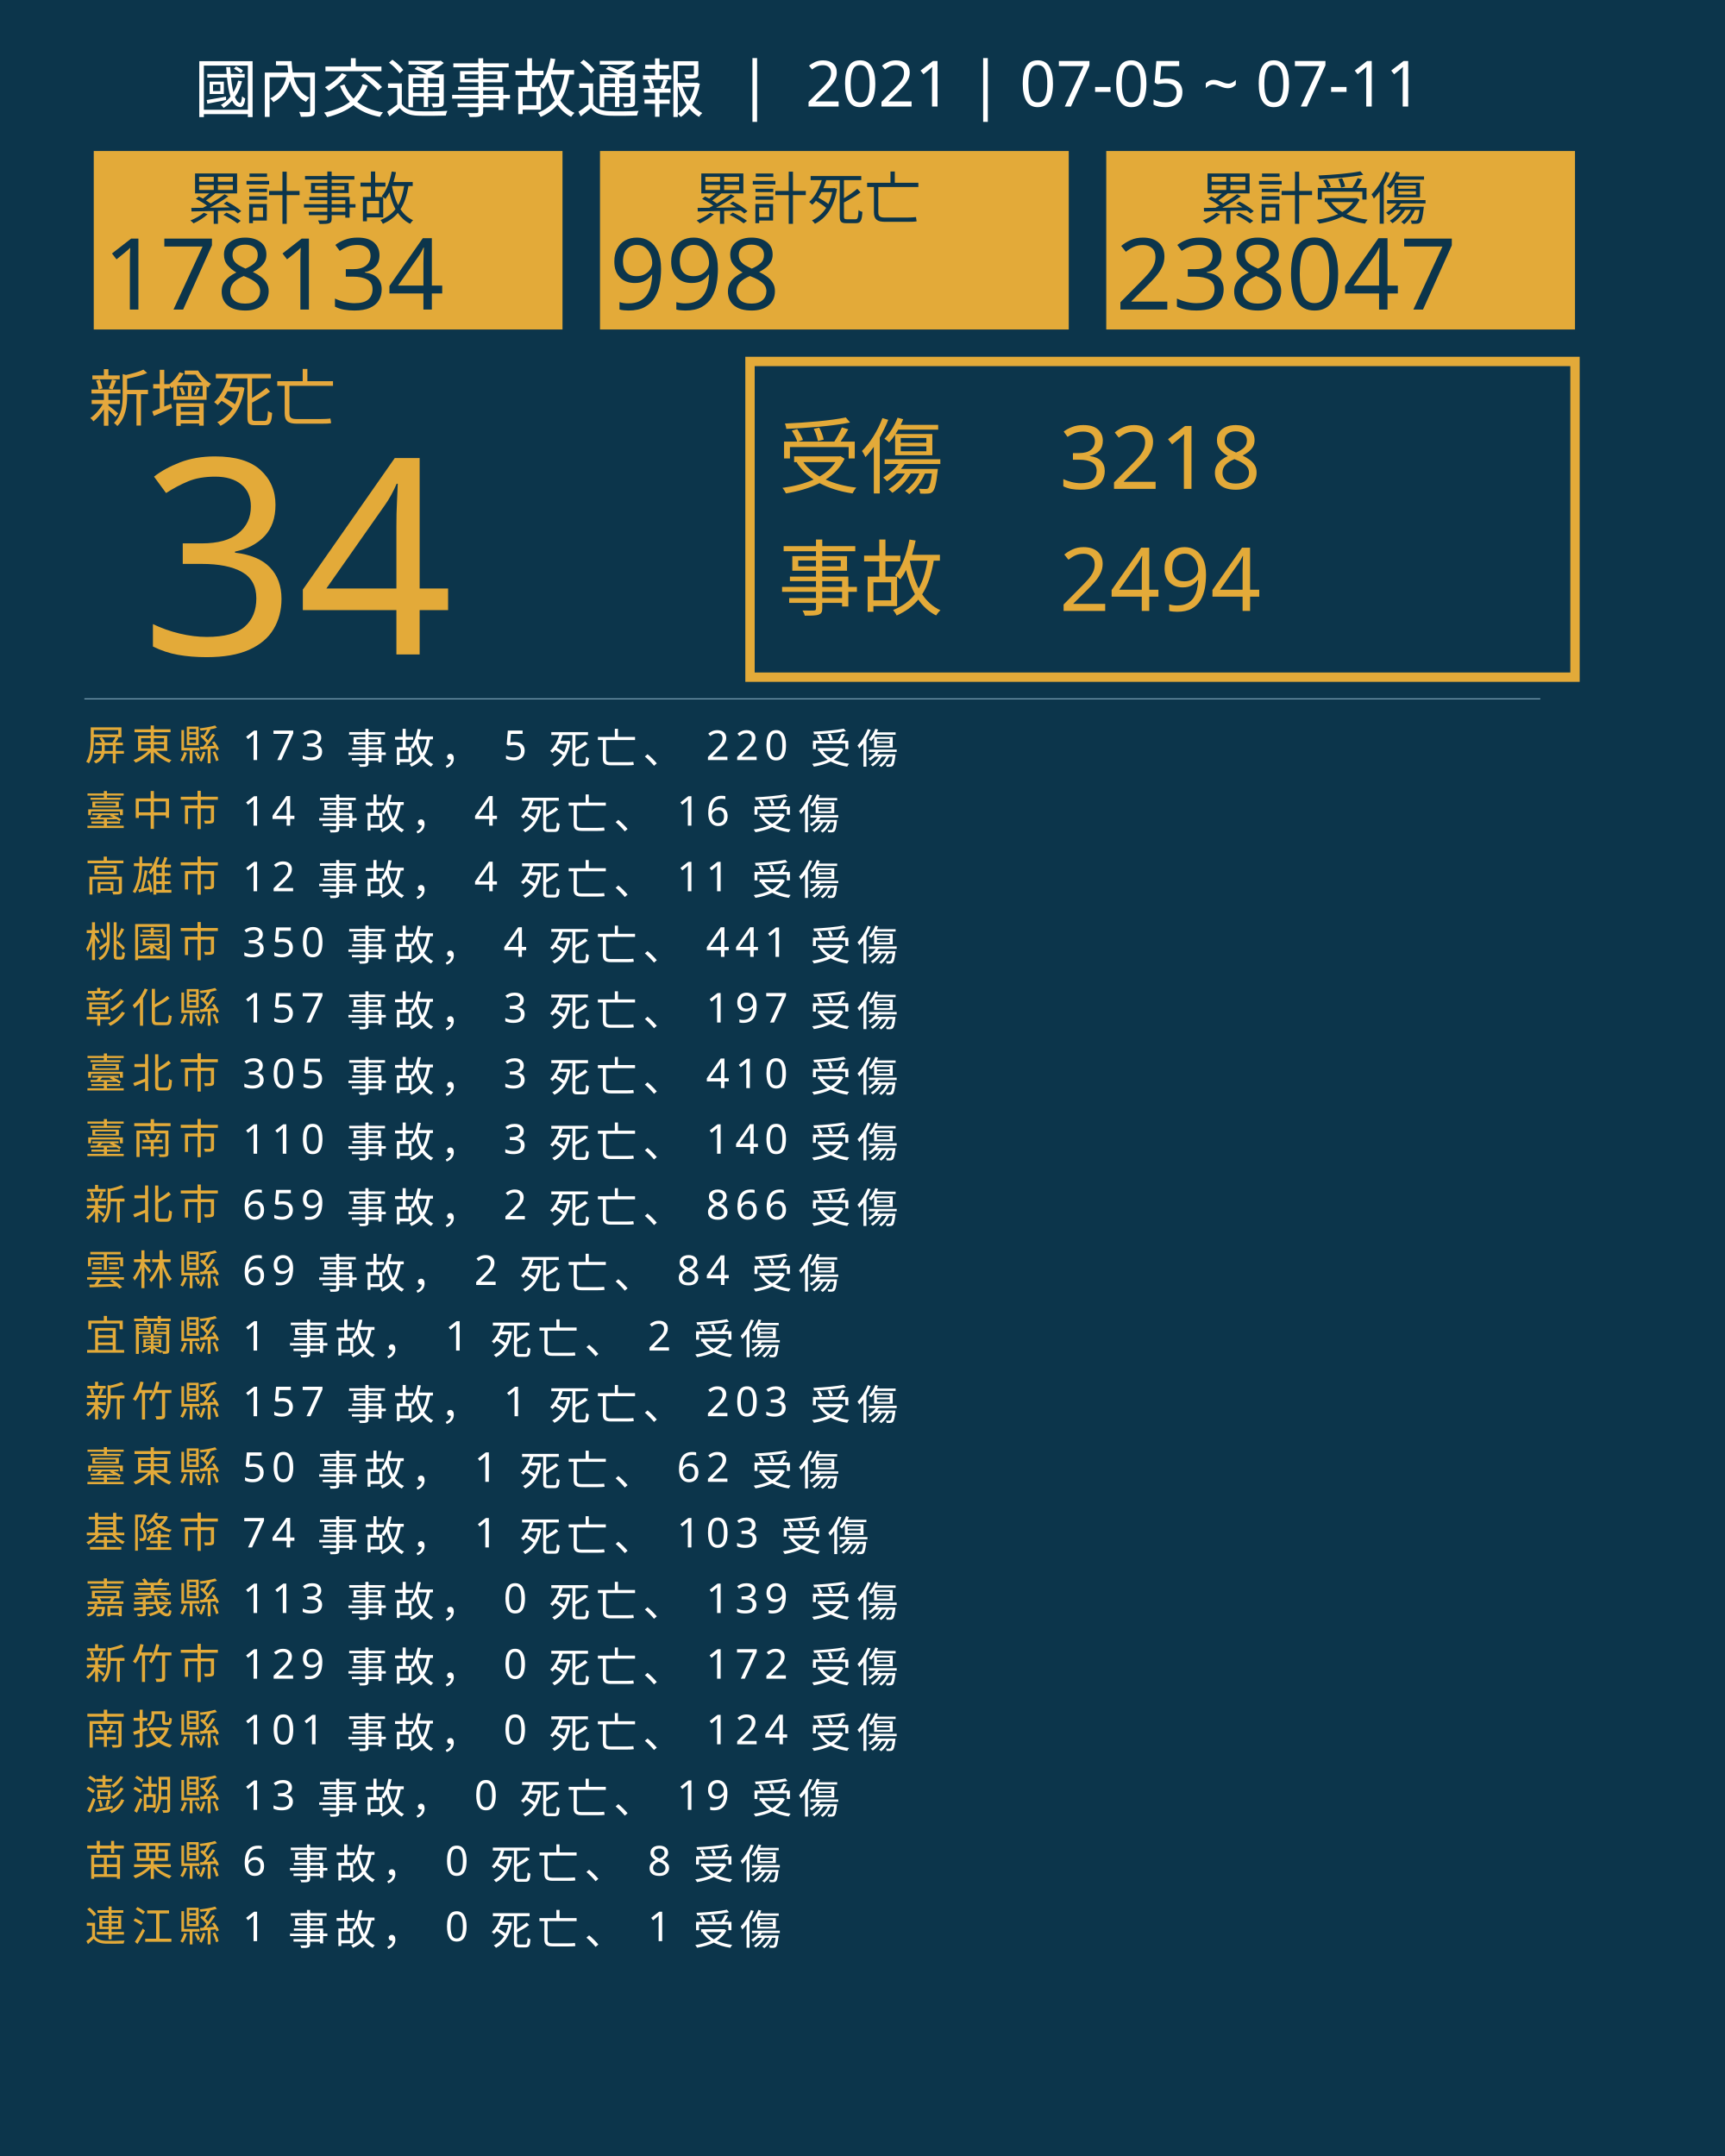
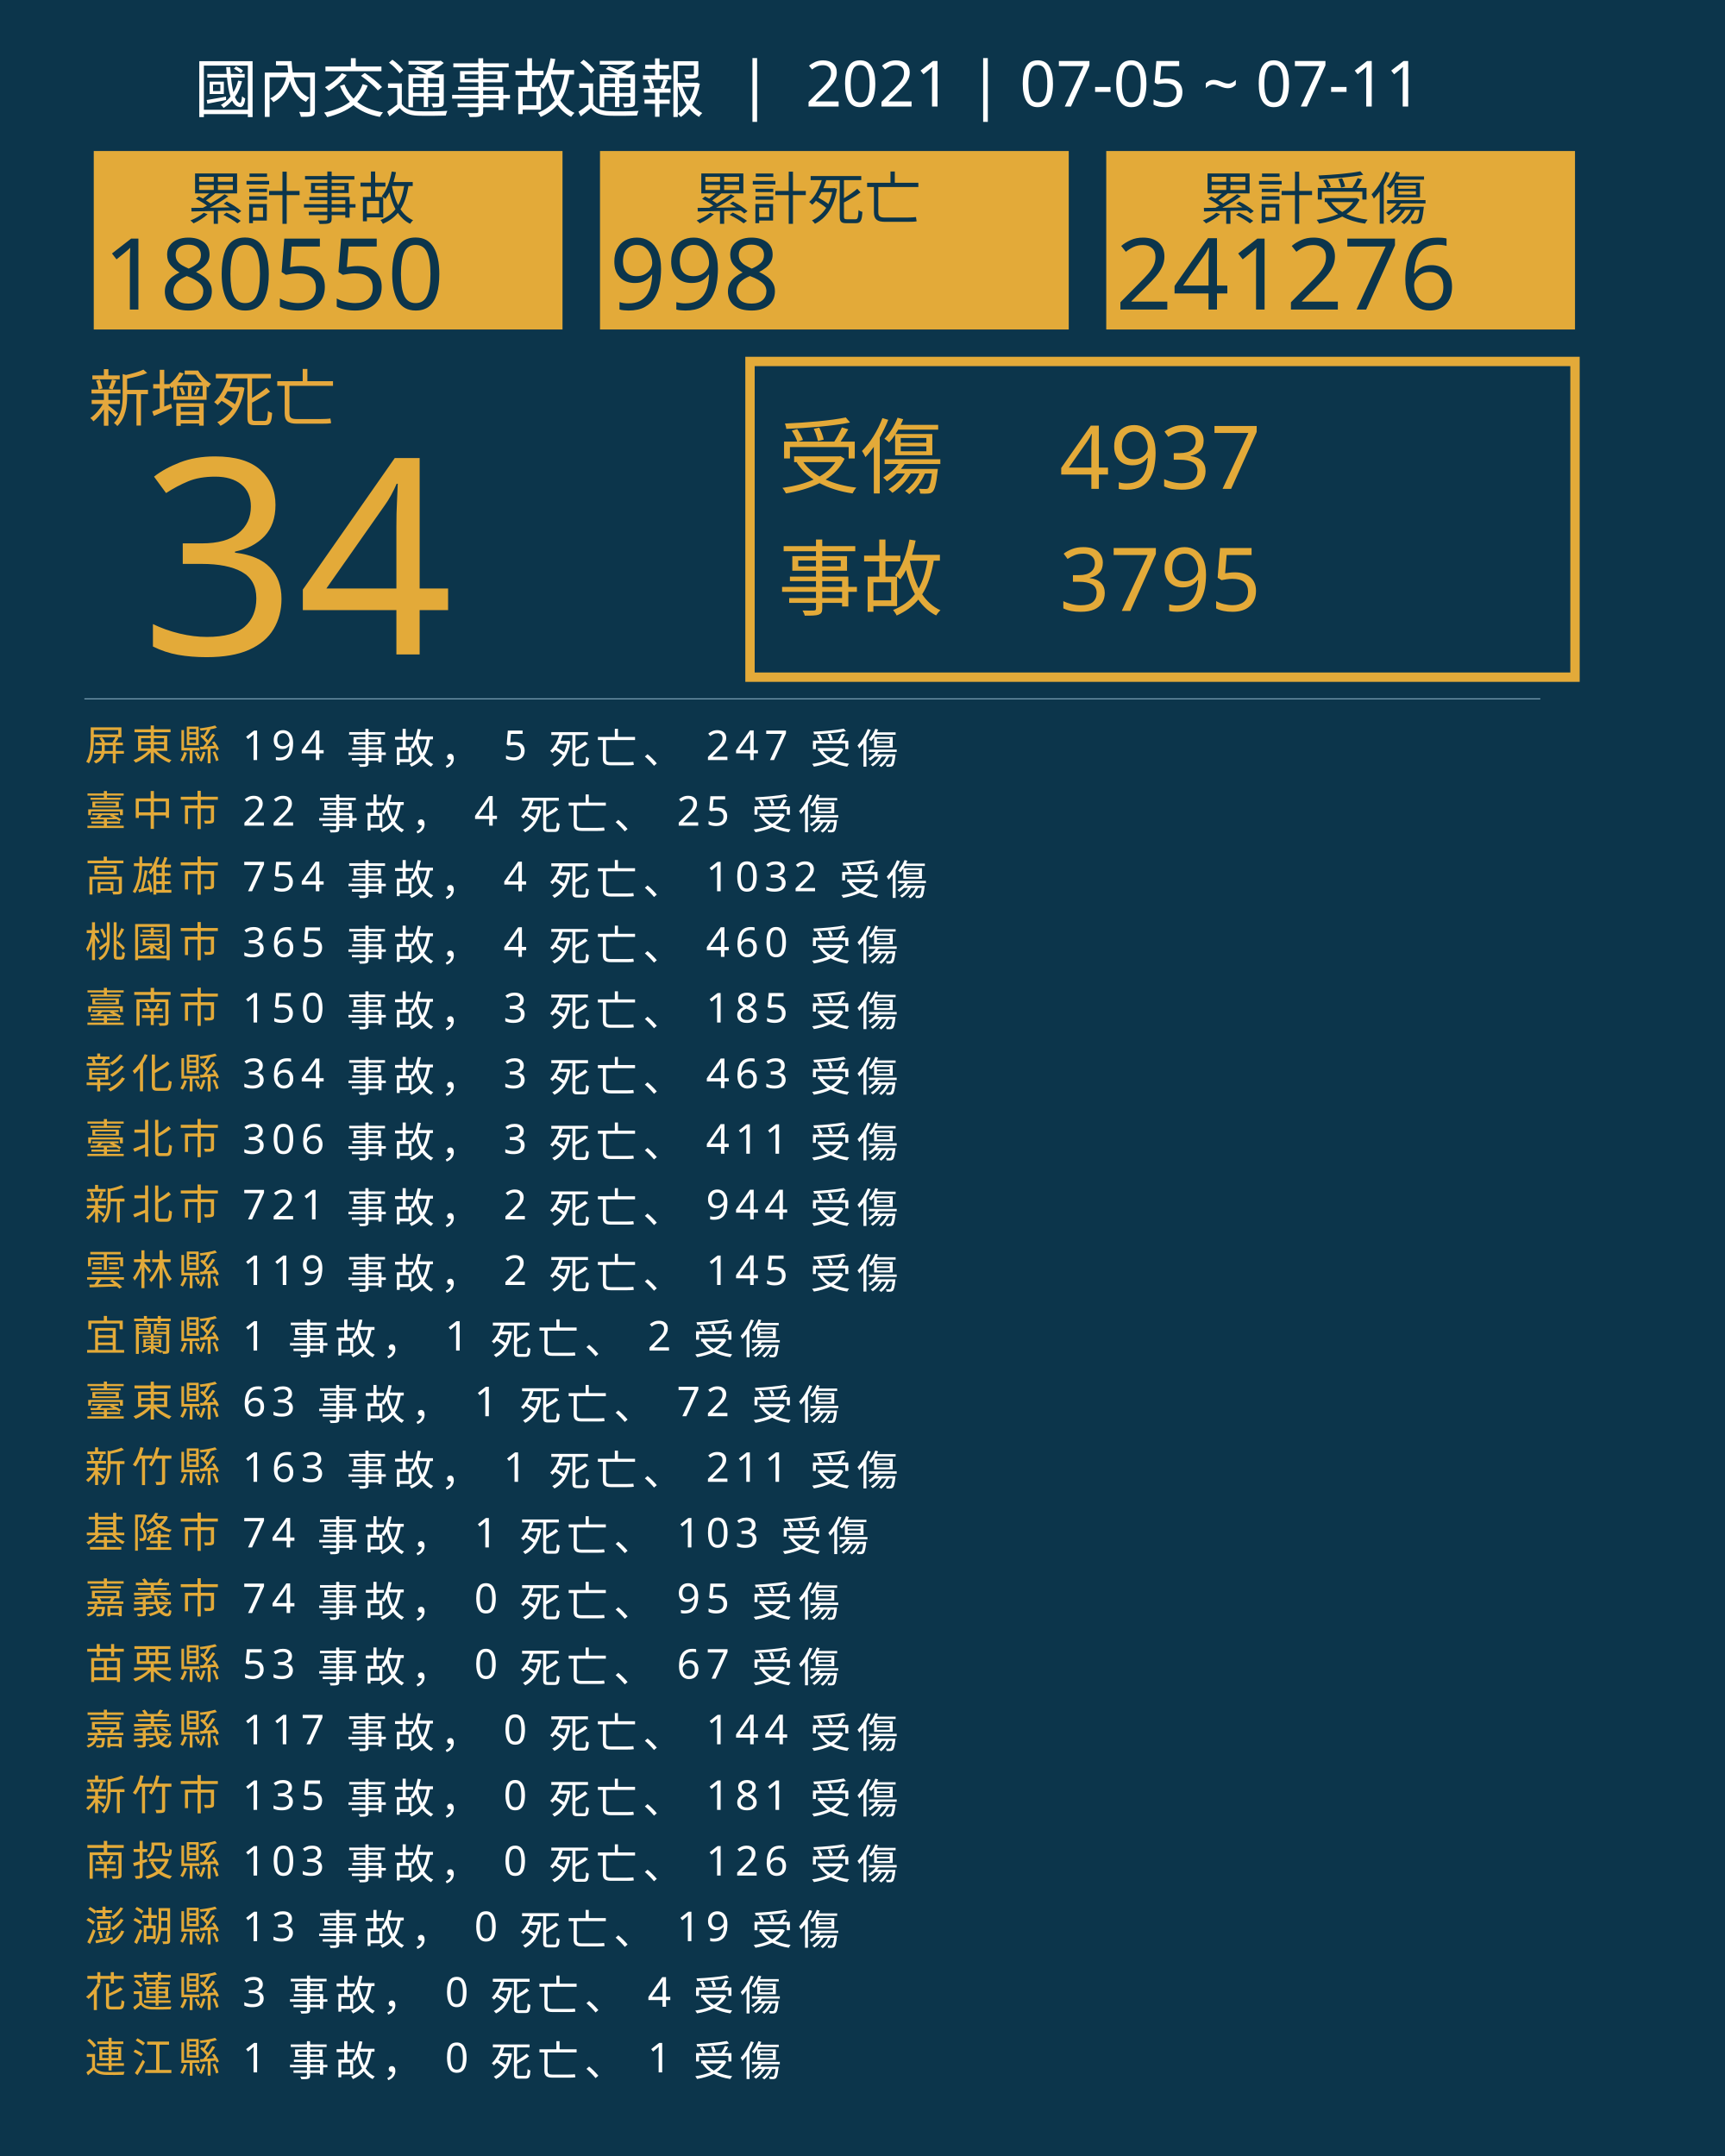
<svg xmlns="http://www.w3.org/2000/svg" version="1.1" id="圖層_1" x="0px" y="0px" viewBox="0 0 1840 2300" style="enable-background:new 0 0 1840 2300;" xml:space="preserve">
  <style type="text/css">
	.st0{fill:#0C354B;}
	.st1{fill:#E5A83D;}
	.st2{font-family:'NotoSansCJKtc-Bold-B5pc-H';}
	.st3{font-size:66px;}
	.st4{fill:#E3AA39;}
	.st5{font-family:'Arial-BoldMT';}
	.st6{font-size:291.776px;}
	.st7{fill:none;stroke:#E3AA39;stroke-miterlimit:10;stroke-width:10;}
	.st8{font-family:'NotoSansCJKtc-Light-B5pc-H';}
	.st9{font-size:88px;}
	.st10{font-family:'NotoSansCJKtc-Medium-B5pc-H';}
	.st11{font-size:94px;}
	.st12{fill:none;stroke:#8AAFC1;stroke-miterlimit:10;}
	.st13{font-size:60.649px;}
	.st14{font-size:106px;}
	.st15{fill:none;}
	.st16{font-size:44px;}
	.st17{letter-spacing:6;}
	.st18{fill:#FFFFFF;}
	.st19{letter-spacing:1;}
	.st20{font-size:68px;}
</style>
  <rect class="st0" width="1840" height="2300" />
  <text transform="matrix(1 0 0 1 94.5001 449.017)" class="st1 st2 st3">新增死亡</text>
  <g>
    <text transform="matrix(1 0 0 1 150 698.1412)" class="st4 st5 st6">34</text>
  </g>
  <g>
    <rect x="800" y="385.6" class="st7" width="880" height="336.8" />
    <g>
      <text transform="matrix(1 0 0 1 830 519.593)" class="st4 st8 st9">受傷</text>
-       <text transform="matrix(1 0 0 1 1130 521.5084)" class="st4 st10 st11">3218</text>
-       <text transform="matrix(1 0 0 1 1130 651.7274)" class="st4 st10 st11">2494</text>
+       <text transform="matrix(1 0 0 1 1130 521.5084)" class="st4 st10 st11">4937</text>
+       <text transform="matrix(1 0 0 1 1130 651.7274)" class="st4 st10 st11">3795</text>
      <text transform="matrix(1 0 0 1 830 649.4965)" class="st4 st8 st9">事故</text>
    </g>
  </g>
  <line class="st12" x1="90" y1="745.5" x2="1643" y2="745.5" />
  <g>
    <g>
      <rect x="100" y="161.1" class="st4" width="500" height="190.4" />
      <g>
        <text transform="matrix(1 0 0 1 200 233.9079)" class="st0 st10 st13">累計事故</text>
        <g>
-           <text transform="matrix(1 0 0 1 110 330.2121)" class="st0 st5 st14">178134</text>
+           <text transform="matrix(1 0 0 1 110 330.2121)" class="st0 st5 st14">180550</text>
        </g>
      </g>
    </g>
    <g>
      <rect x="640" y="161.1" class="st4" width="500" height="190.4" />
      <g>
        <text transform="matrix(1 0 0 1 740 233.908)" class="st0 st10 st13">累計死亡</text>
        <g>
          <text transform="matrix(1 0 0 1 650 330.2122)" class="st0 st5 st14">998</text>
        </g>
      </g>
    </g>
    <g>
      <rect x="1180" y="161.1" class="st4" width="500" height="190.4" />
      <g>
        <text transform="matrix(1 0 0 1 1280 233.908)" class="st0 st10 st13">累計受傷</text>
        <g>
-           <text transform="matrix(1 0 0 1 1190 330.2122)" class="st0 st5 st14">238047</text>
+           <text transform="matrix(1 0 0 1 1190 330.2122)" class="st0 st5 st14">241276</text>
        </g>
      </g>
    </g>
  </g>
  <rect x="90.6" y="772.1" class="st15" width="1141.8" height="314.8" />
  <text transform="matrix(1 0 0 1 90.5591 810.7965)">
    <tspan x="0" y="0" class="st4 st10 st16 st17">屏東縣</tspan>
-     <tspan x="150.6" y="0" class="st18 st10 st16 st17"> 173 事故， 5 死亡、 220 受傷</tspan>
+     <tspan x="150.6" y="0" class="st18 st10 st16 st17"> 194 事故， 5 死亡、 247 受傷</tspan>
    <tspan x="0" y="70" class="st4 st10 st16 st17">臺中市</tspan>
-     <tspan x="150.6" y="70" class="st18 st10 st16 st17"> 14 事故， 4 死亡、 16 受傷</tspan>
+     <tspan x="150.6" y="70" class="st18 st10 st16 st17"> 22 事故， 4 死亡、 25 受傷</tspan>
    <tspan x="0" y="140" class="st4 st10 st16 st17">高雄市</tspan>
-     <tspan x="150.6" y="140" class="st18 st10 st16 st17"> 12 事故， 4 死亡、 11 受傷</tspan>
+     <tspan x="150.6" y="140" class="st18 st10 st16 st17"> 754 事故， 4 死亡、 1032 受傷</tspan>
    <tspan x="0" y="210" class="st4 st10 st16 st17">桃園市</tspan>
-     <tspan x="150.6" y="210" class="st18 st10 st16 st17"> 350 事故， 4 死亡、 441 受傷</tspan>
-     <tspan x="0" y="280" class="st4 st10 st16 st17">彰化縣</tspan>
-     <tspan x="150.6" y="280" class="st18 st10 st16 st17"> 157 事故， 3 死亡、 197 受傷</tspan>
-     <tspan x="0" y="350" class="st4 st10 st16 st17">臺北市</tspan>
-     <tspan x="150.6" y="350" class="st18 st10 st16 st17"> 305 事故， 3 死亡、 410 受傷</tspan>
-     <tspan x="0" y="420" class="st4 st10 st16 st17">臺南市</tspan>
-     <tspan x="150.6" y="420" class="st18 st10 st16 st17"> 110 事故， 3 死亡、 140 受傷</tspan>
+     <tspan x="150.6" y="210" class="st18 st10 st16 st17"> 365 事故， 4 死亡、 460 受傷</tspan>
+     <tspan x="0" y="280" class="st4 st10 st16 st17">臺南市</tspan>
+     <tspan x="150.6" y="280" class="st18 st10 st16 st17"> 150 事故， 3 死亡、 185 受傷</tspan>
+     <tspan x="0" y="350" class="st4 st10 st16 st17">彰化縣</tspan>
+     <tspan x="150.6" y="350" class="st18 st10 st16 st17"> 364 事故， 3 死亡、 463 受傷</tspan>
+     <tspan x="0" y="420" class="st4 st10 st16 st17">臺北市</tspan>
+     <tspan x="150.6" y="420" class="st18 st10 st16 st17"> 306 事故， 3 死亡、 411 受傷</tspan>
    <tspan x="0" y="490" class="st4 st10 st16 st17">新北市</tspan>
-     <tspan x="150.6" y="490" class="st18 st10 st16 st17"> 659 事故， 2 死亡、 866 受傷</tspan>
+     <tspan x="150.6" y="490" class="st18 st10 st16 st17"> 721 事故， 2 死亡、 944 受傷</tspan>
    <tspan x="0" y="560" class="st4 st10 st16 st17">雲林縣</tspan>
-     <tspan x="150.6" y="560" class="st18 st10 st16 st17"> 69 事故， 2 死亡、 84 受傷</tspan>
+     <tspan x="150.6" y="560" class="st18 st10 st16 st17"> 119 事故， 2 死亡、 145 受傷</tspan>
    <tspan x="0" y="630" class="st4 st10 st16 st17">宜蘭縣</tspan>
    <tspan x="150.6" y="630" class="st18 st10 st16 st17"> 1 事故， 1 死亡、 2 受傷</tspan>
-     <tspan x="0" y="700" class="st4 st10 st16 st17">新竹縣</tspan>
-     <tspan x="150.6" y="700" class="st18 st10 st16 st17"> 157 事故， 1 死亡、 203 受傷</tspan>
-     <tspan x="0" y="770" class="st4 st10 st16 st17">臺東縣</tspan>
-     <tspan x="150.6" y="770" class="st18 st10 st16 st17"> 50 事故， 1 死亡、 62 受傷</tspan>
+     <tspan x="0" y="700" class="st4 st10 st16 st17">臺東縣</tspan>
+     <tspan x="150.6" y="700" class="st18 st10 st16 st17"> 63 事故， 1 死亡、 72 受傷</tspan>
+     <tspan x="0" y="770" class="st4 st10 st16 st17">新竹縣</tspan>
+     <tspan x="150.6" y="770" class="st18 st10 st16 st17"> 163 事故， 1 死亡、 211 受傷</tspan>
    <tspan x="0" y="840" class="st4 st10 st16 st17">基隆市</tspan>
    <tspan x="150.6" y="840" class="st18 st10 st16 st17"> 74 事故， 1 死亡、 103 受傷</tspan>
-     <tspan x="0" y="910" class="st4 st10 st16 st17">嘉義縣</tspan>
-     <tspan x="150.6" y="910" class="st18 st10 st16 st17"> 113 事故， 0 死亡、 139 受傷</tspan>
-     <tspan x="0" y="980" class="st4 st10 st16 st17">新竹市</tspan>
-     <tspan x="150.6" y="980" class="st18 st10 st16 st17"> 129 事故， 0 死亡、 172 受傷</tspan>
-     <tspan x="0" y="1050" class="st4 st10 st16 st17">南投縣</tspan>
-     <tspan x="150.6" y="1050" class="st18 st10 st16 st17"> 101 事故， 0 死亡、 124 受傷</tspan>
-     <tspan x="0" y="1120" class="st4 st10 st16 st17">澎湖縣</tspan>
-     <tspan x="150.6" y="1120" class="st18 st10 st16 st17"> 13 事故， 0 死亡、 19 受傷</tspan>
-     <tspan x="0" y="1190" class="st4 st10 st16 st17">苗栗縣</tspan>
-     <tspan x="150.6" y="1190" class="st18 st10 st16 st17"> 6 事故， 0 死亡、 8 受傷</tspan>
-     <tspan x="0" y="1260" class="st4 st10 st16 st17">連江縣</tspan>
-     <tspan x="150.6" y="1260" class="st18 st10 st16 st17"> 1 事故， 0 死亡、 1 受傷</tspan>
+     <tspan x="0" y="910" class="st4 st10 st16 st17">嘉義市</tspan>
+     <tspan x="150.6" y="910" class="st18 st10 st16 st17"> 74 事故， 0 死亡、 95 受傷</tspan>
+     <tspan x="0" y="980" class="st4 st10 st16 st17">苗栗縣</tspan>
+     <tspan x="150.6" y="980" class="st18 st10 st16 st17"> 53 事故， 0 死亡、 67 受傷</tspan>
+     <tspan x="0" y="1050" class="st4 st10 st16 st17">嘉義縣</tspan>
+     <tspan x="150.6" y="1050" class="st18 st10 st16 st17"> 117 事故， 0 死亡、 144 受傷</tspan>
+     <tspan x="0" y="1120" class="st4 st10 st16 st17">新竹市</tspan>
+     <tspan x="150.6" y="1120" class="st18 st10 st16 st17"> 135 事故， 0 死亡、 181 受傷</tspan>
+     <tspan x="0" y="1190" class="st4 st10 st16 st17">南投縣</tspan>
+     <tspan x="150.6" y="1190" class="st18 st10 st16 st17"> 103 事故， 0 死亡、 126 受傷</tspan>
+     <tspan x="0" y="1260" class="st4 st10 st16 st17">澎湖縣</tspan>
+     <tspan x="150.6" y="1260" class="st18 st10 st16 st17"> 13 事故， 0 死亡、 19 受傷</tspan>
+     <tspan x="0" y="1330" class="st4 st10 st16 st17">花蓮縣</tspan>
+     <tspan x="150.6" y="1330" class="st18 st10 st16 st17"> 3 事故， 0 死亡、 4 受傷</tspan>
+     <tspan x="0" y="1400" class="st4 st10 st16 st17">連江縣</tspan>
+     <tspan x="150.6" y="1400" class="st18 st10 st16 st17"> 1 事故， 0 死亡、 1 受傷</tspan>
  </text>
  <text transform="matrix(1 0 0 1 207 119.2712)" class="st18 st8 st20">國內交通事故通報  |  2021 | 07-05 ~ 07-11</text>
</svg>
